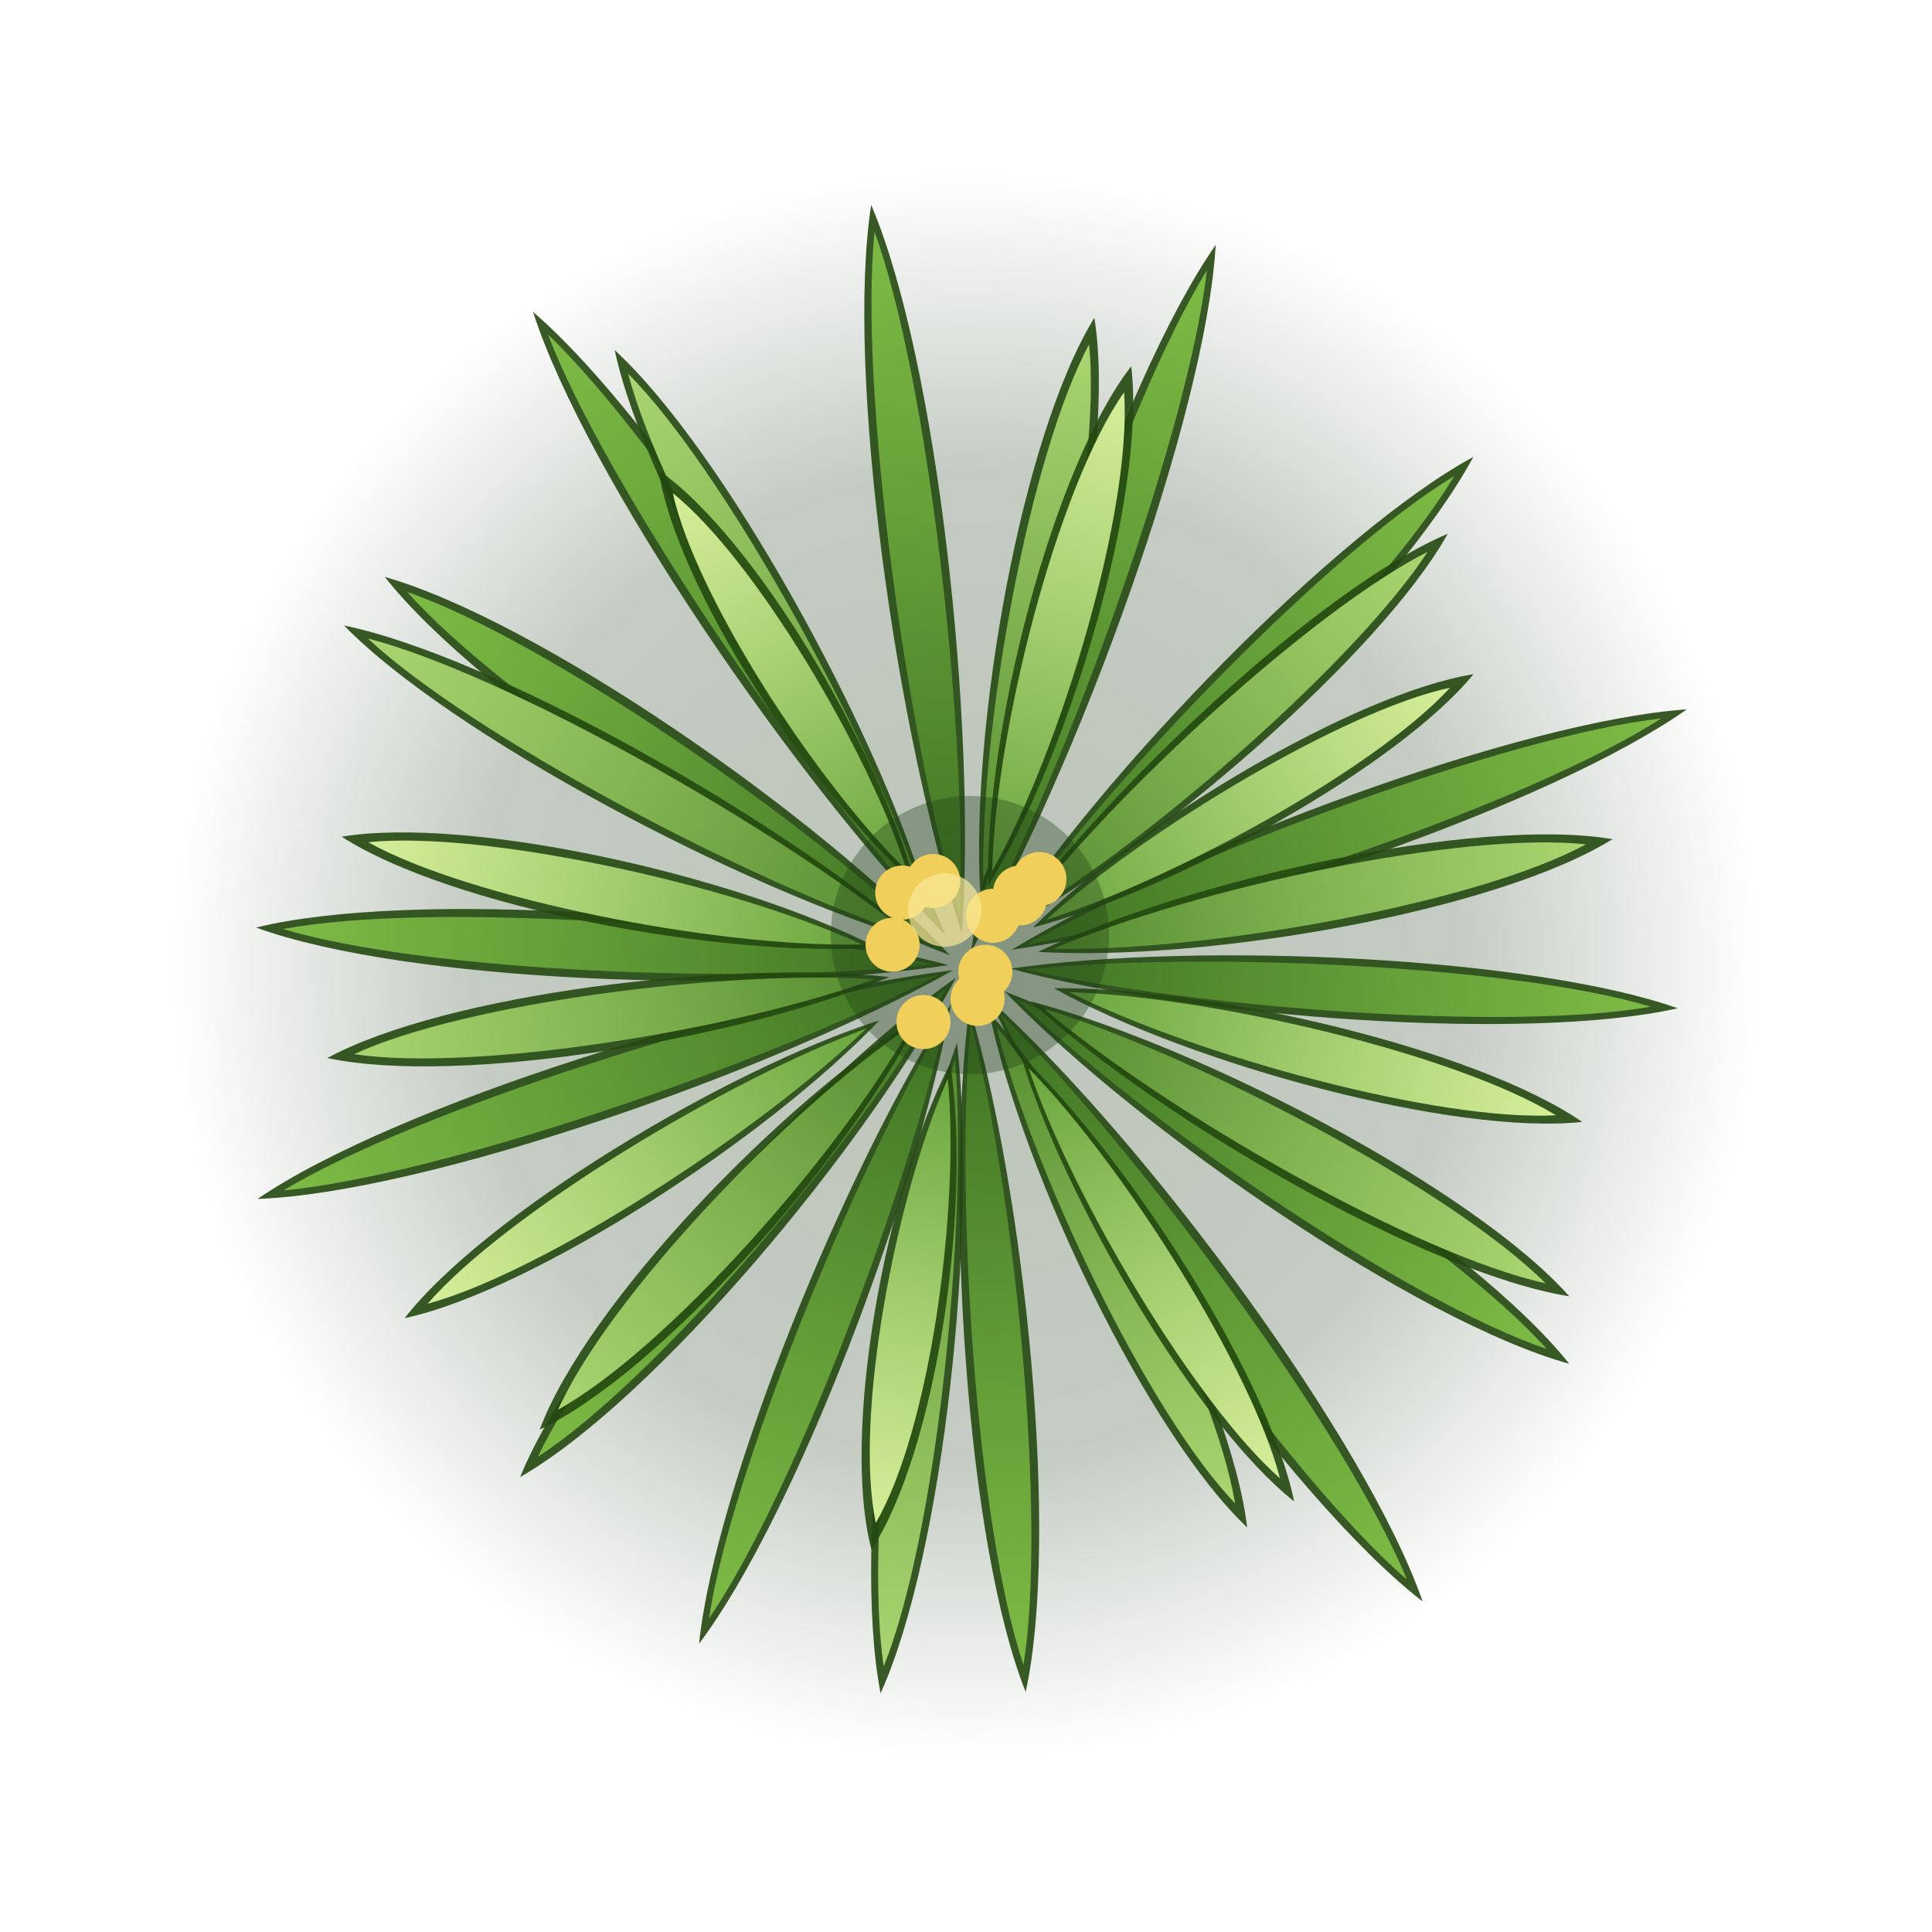
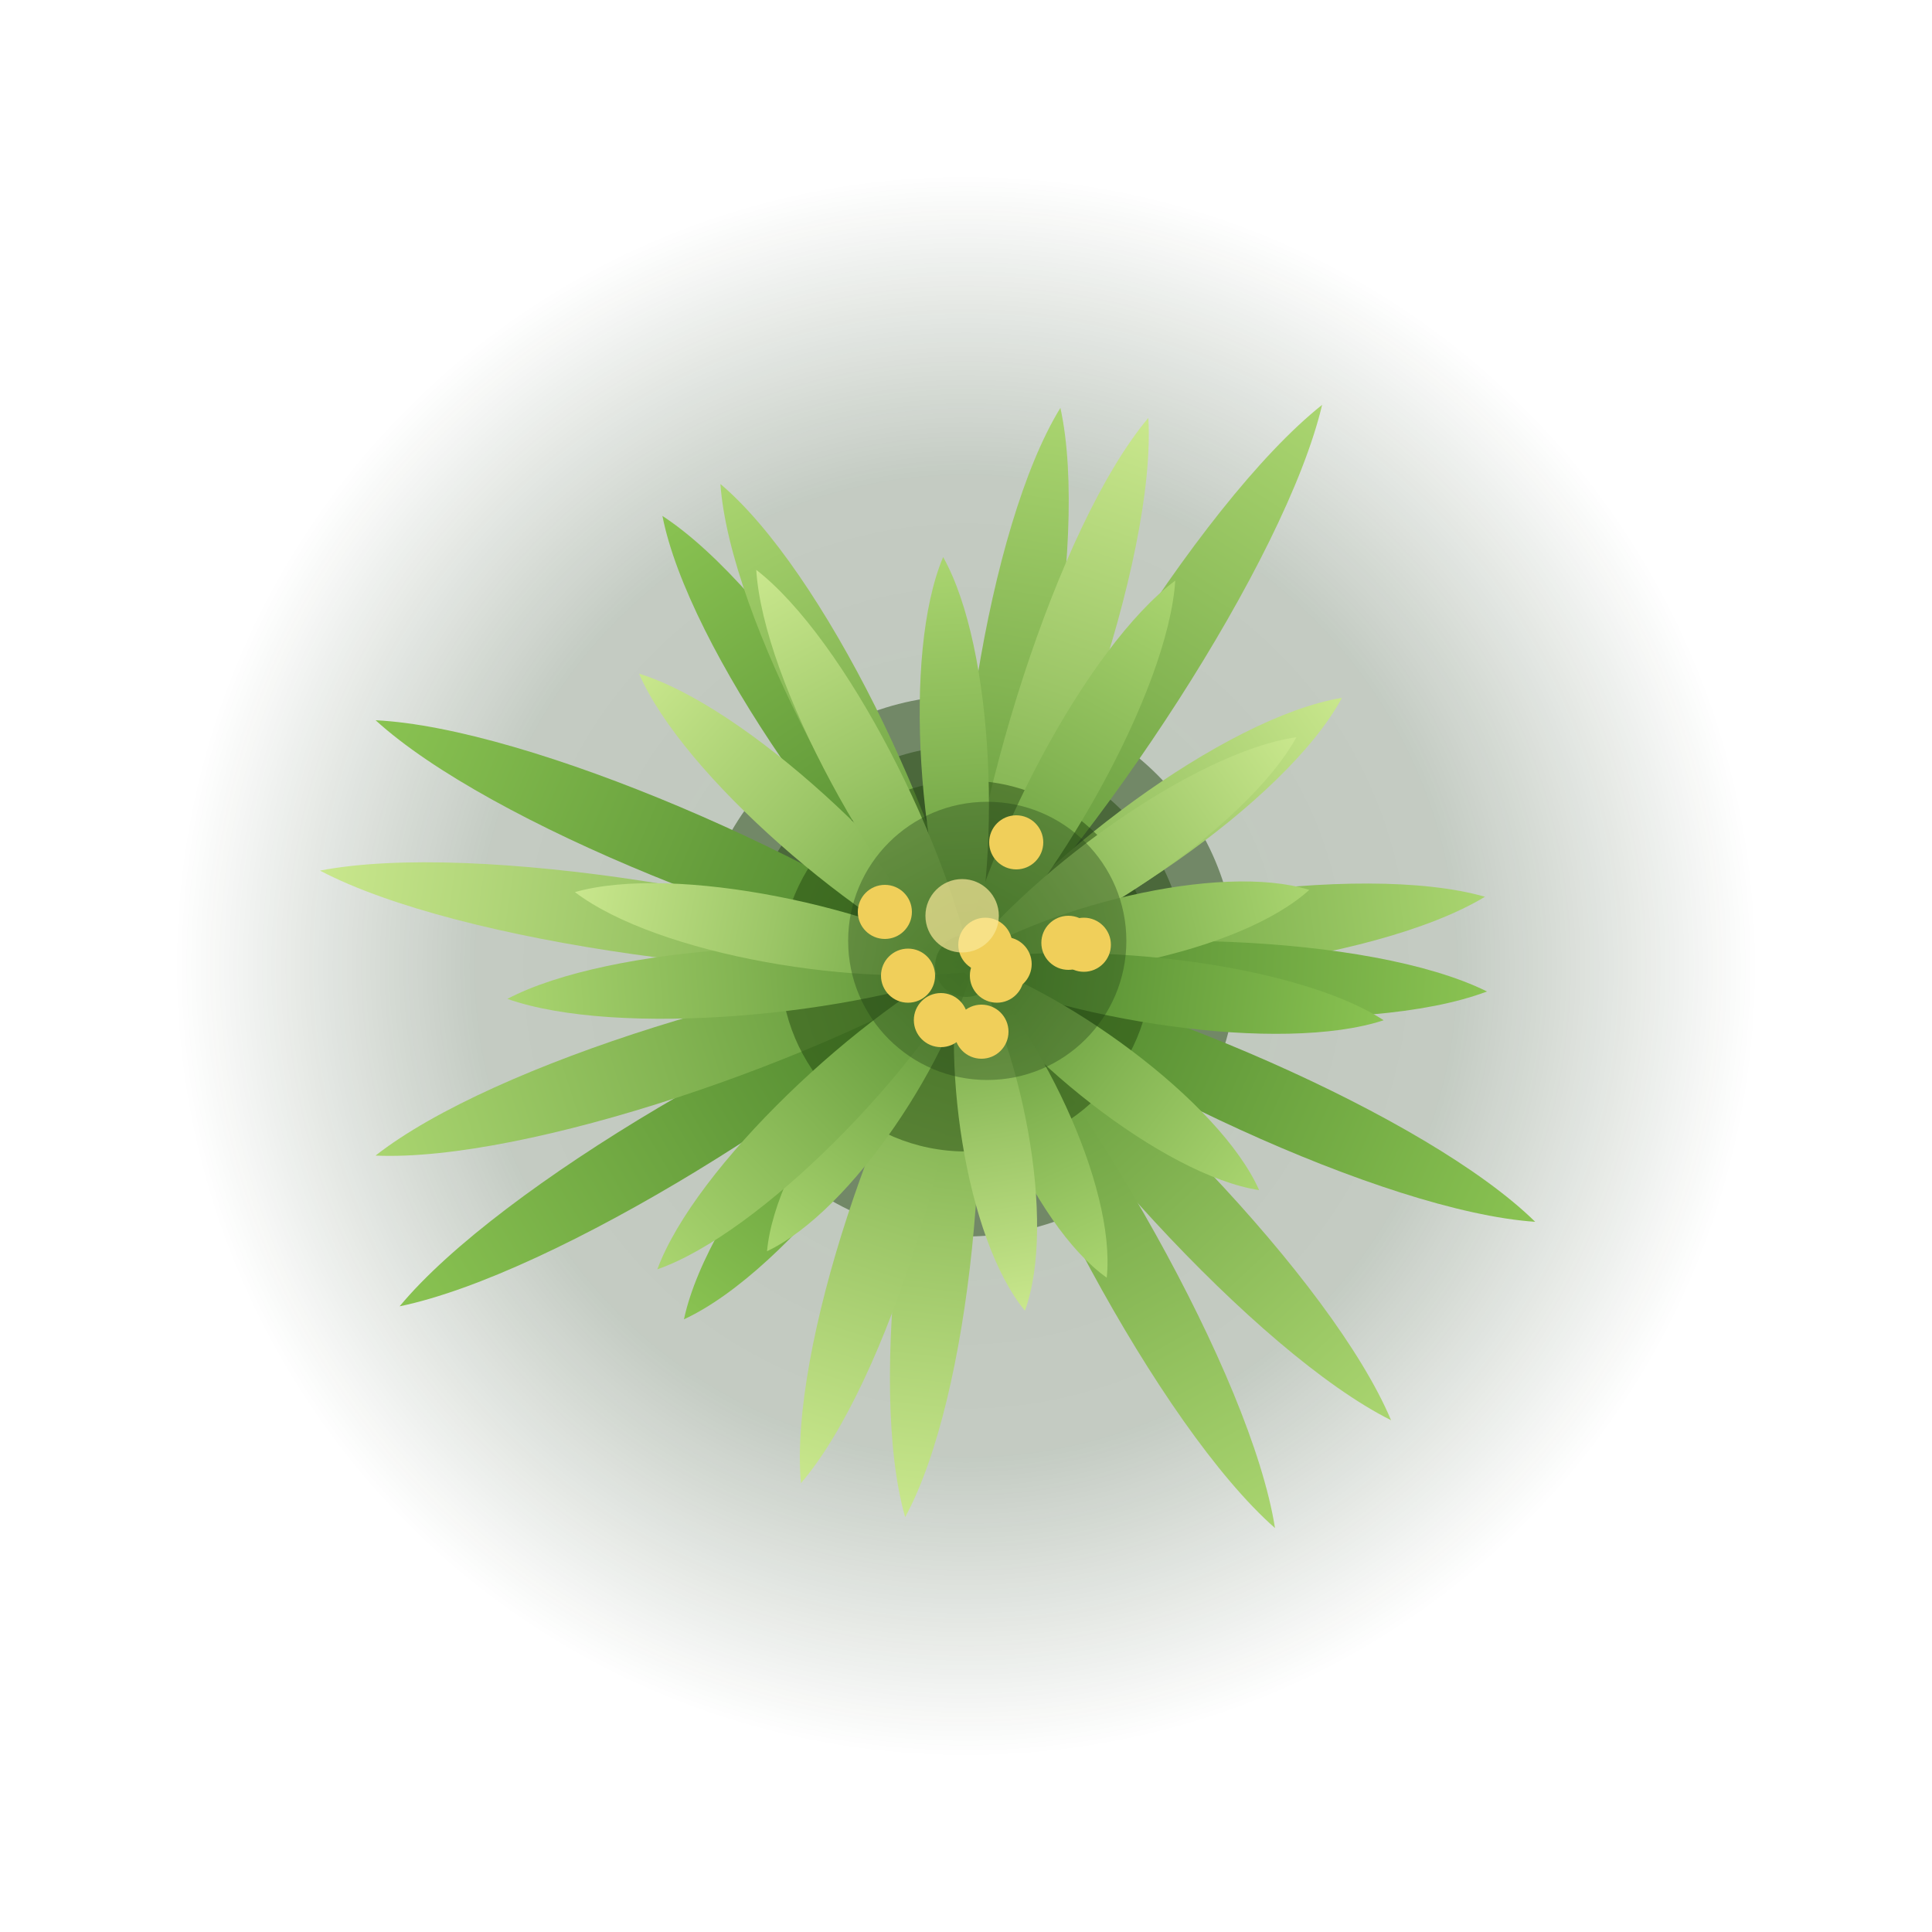
<svg xmlns="http://www.w3.org/2000/svg" viewBox="0 0 100 100">
  <defs>
    <radialGradient id="c4_shadow" cx="50%" cy="50%" r="50%">
      <stop offset="0%" stop-color="#12300d" stop-opacity="0.28" />
      <stop offset="62%" stop-color="#12300d" stop-opacity="0.25" />
      <stop offset="100%" stop-color="#12300d" stop-opacity="0" />
    </radialGradient>
    <linearGradient id="c4_r0" x1="0" y1="0" x2="0" y2="1">
-       <stop offset="0%" stop-color="#7dbb45" />
-       <stop offset="48%" stop-color="#619b36" />
-       <stop offset="100%" stop-color="#3f7423" />
+       <stop offset="0%" stop-color="#8ac352" />
+       <stop offset="48%" stop-color="#6ba33f" />
+       <stop offset="100%" stop-color="#457c27" />
    </linearGradient>
    <linearGradient id="c4_r1" x1="0" y1="0" x2="0" y2="1">
      <stop offset="0%" stop-color="#aad570" />
      <stop offset="48%" stop-color="#84b553" />
      <stop offset="100%" stop-color="#558d30" />
    </linearGradient>
    <linearGradient id="c4_r2" x1="0" y1="0" x2="0" y2="1">
-       <stop offset="0%" stop-color="#d6ef9a" />
-       <stop offset="48%" stop-color="#a5ce70" />
-       <stop offset="100%" stop-color="#6aa63d" />
+       <stop offset="0%" stop-color="#c9e78d" />
+       <stop offset="48%" stop-color="#9cc667" />
+       <stop offset="100%" stop-color="#649e39" />
    </linearGradient>
  </defs>
  <circle cx="50" cy="50" r="41.0" fill="url(#c4_shadow)" />
-   <g transform="rotate(352.9 50 50)">
-     <path d="M 50.0 10.3 C 52.4 18.7, 52.1 37.6, 50.0 48.3 C 47.9 37.6, 47.6 18.7, 50.0 10.3 Z" fill="#23480f" opacity="0.9" />
-     <path d="M 50.0 11.7 C 51.8 19.6, 51.6 37.5, 50.0 47.5 C 48.4 37.5, 48.2 19.6, 50.0 11.7 Z" fill="url(#c4_r0)" />
+   <circle cx="50" cy="50" r="11.4" fill="#23480f" opacity="0.5" />
+   <circle cx="50.0" cy="50.0" r="14.0" fill="#23480f" opacity="0.5" />
+   <g transform="rotate(9.6 50.0 50.0)">
+     <path d="M 50.0 20.7 C 52.7 27.4, 52.4 42.5, 50.0 51.0 C 47.6 42.5, 47.3 27.4, 50.0 20.7 Z" fill="url(#c4_r1)" />
  </g>
-   <g transform="rotate(379.1 50 50)">
-     <path d="M 50.0 10.5 C 52.4 19.0, 52.1 38.4, 50.0 49.2 C 47.9 38.4, 47.6 19.0, 50.0 10.5 Z" fill="#23480f" opacity="0.9" />
-     <path d="M 50.0 11.9 C 51.8 19.9, 51.6 38.2, 50.0 48.4 C 48.4 38.2, 48.2 19.9, 50.0 11.9 Z" fill="url(#c4_r0)" />
+   <g transform="rotate(18.4 50.0 50.0)">
+     <path d="M 50.0 20.1 C 52.7 26.9, 52.4 42.4, 50.0 51.0 C 47.6 42.4, 47.3 26.9, 50.0 20.1 Z" fill="url(#c4_r2)" />
  </g>
-   <g transform="rotate(404.9 50 50)">
-     <path d="M 50.0 12.8 C 52.3 20.5, 52.1 37.9, 50.0 47.6 C 47.9 37.9, 47.7 20.5, 50.0 12.8 Z" fill="#23480f" opacity="0.9" />
-     <path d="M 50.0 14.2 C 51.8 21.4, 51.6 37.7, 50.0 46.8 C 48.4 37.7, 48.2 21.4, 50.0 14.2 Z" fill="url(#c4_r0)" />
+   <g transform="rotate(32.4 50.0 50.0)">
+     <path d="M 50.0 15.6 C 52.7 23.4, 52.4 41.1, 50.0 51.0 C 47.6 41.1, 47.3 23.4, 50.0 15.6 Z" fill="url(#c4_r1)" />
  </g>
-   <g transform="rotate(430.4 50 50)">
-     <path d="M 50.0 10.4 C 52.3 18.6, 52.1 37.1, 50.0 47.5 C 47.9 37.1, 47.7 18.6, 50.0 10.4 Z" fill="#23480f" opacity="0.9" />
-     <path d="M 50.0 11.8 C 51.8 19.5, 51.6 36.9, 50.0 46.7 C 48.4 36.9, 48.2 19.5, 50.0 11.8 Z" fill="url(#c4_r0)" />
+   <g transform="rotate(54.5 50.0 50.0)">
+     <path d="M 50.0 26.1 C 52.7 31.6, 52.4 44.0, 50.0 51.0 C 47.6 44.0, 47.3 31.6, 50.0 26.1 Z" fill="url(#c4_r2)" />
  </g>
-   <g transform="rotate(453.4 50 50)">
-     <path d="M 50.0 13.1 C 52.2 20.7, 52.0 38.0, 50.0 47.7 C 48.0 38.0, 47.8 20.7, 50.0 13.1 Z" fill="#23480f" opacity="0.9" />
-     <path d="M 50.0 14.5 C 51.7 21.6, 51.5 37.8, 50.0 46.9 C 48.5 37.8, 48.3 21.6, 50.0 14.5 Z" fill="url(#c4_r0)" />
+   <g transform="rotate(82.4 50.0 50.0)">
+     <path d="M 50.0 22.9 C 52.7 29.1, 52.4 43.1, 50.0 51.0 C 47.6 43.1, 47.3 29.1, 50.0 22.9 Z" fill="url(#c4_r1)" />
  </g>
-   <g transform="rotate(483.4 50 50)">
-     <path d="M 50.0 12.6 C 52.5 20.3, 52.2 37.8, 50.0 47.6 C 47.8 37.8, 47.5 20.3, 50.0 12.6 Z" fill="#23480f" opacity="0.9" />
-     <path d="M 50.0 14.0 C 51.9 21.2, 51.7 37.6, 50.0 46.8 C 48.3 37.6, 48.1 21.2, 50.0 14.0 Z" fill="url(#c4_r0)" />
+   <g transform="rotate(92.8 50.0 50.0)">
+     <path d="M 50.0 23.0 C 52.7 29.2, 52.4 43.2, 50.0 51.0 C 47.6 43.2, 47.3 29.2, 50.0 23.0 Z" fill="url(#c4_r0)" />
  </g>
-   <g transform="rotate(504.3 50 50)">
-     <path d="M 50.0 9.5 C 52.5 17.9, 52.3 37.1, 50.0 47.8 C 47.7 37.1, 47.5 17.9, 50.0 9.5 Z" fill="#23480f" opacity="0.9" />
-     <path d="M 50.0 10.9 C 51.9 18.8, 51.7 36.9, 50.0 47.0 C 48.3 36.9, 48.1 18.8, 50.0 10.9 Z" fill="url(#c4_r0)" />
+   <g transform="rotate(114.2 50.0 50.0)">
+     <path d="M 50.0 17.7 C 52.7 25.0, 52.4 41.7, 50.0 51.0 C 47.6 41.7, 47.3 25.0, 50.0 17.7 Z" fill="url(#c4_r0)" />
  </g>
-   <g transform="rotate(535.3 50 50)">
-     <path d="M 50.0 12.3 C 52.4 20.1, 52.1 37.9, 50.0 47.9 C 47.9 37.9, 47.6 20.1, 50.0 12.3 Z" fill="#23480f" opacity="0.9" />
-     <path d="M 50.0 13.7 C 51.8 21.0, 51.6 37.7, 50.0 47.1 C 48.4 37.7, 48.2 21.0, 50.0 13.7 Z" fill="url(#c4_r0)" />
+   <g transform="rotate(136.9 50.0 50.0)">
+     <path d="M 50.0 17.8 C 52.7 25.1, 52.4 41.7, 50.0 51.0 C 47.6 41.7, 47.3 25.1, 50.0 17.8 Z" fill="url(#c4_r1)" />
  </g>
-   <g transform="rotate(561.5 50 50)">
-     <path d="M 50.0 12.3 C 52.2 20.2, 52.0 38.0, 50.0 47.9 C 48.0 38.0, 47.8 20.2, 50.0 12.3 Z" fill="#23480f" opacity="0.9" />
-     <path d="M 50.0 13.7 C 51.7 21.1, 51.5 37.8, 50.0 47.1 C 48.5 37.8, 48.3 21.1, 50.0 13.7 Z" fill="url(#c4_r0)" />
+   <g transform="rotate(151.2 50.0 50.0)">
+     <path d="M 50.0 16.8 C 52.7 24.3, 52.4 41.4, 50.0 51.0 C 47.6 41.4, 47.3 24.3, 50.0 16.8 Z" fill="url(#c4_r1)" />
  </g>
-   <g transform="rotate(581.1 50 50)">
-     <path d="M 50.0 14.9 C 52.6 22.4, 52.3 39.6, 50.0 49.2 C 47.7 39.6, 47.4 22.4, 50.0 14.9 Z" fill="#23480f" opacity="0.9" />
-     <path d="M 50.0 16.3 C 52.0 23.3, 51.8 39.4, 50.0 48.4 C 48.2 39.4, 48.0 23.3, 50.0 16.3 Z" fill="url(#c4_r0)" />
+   <g transform="rotate(186.3 50.0 50.0)">
+     <path d="M 50.0 21.3 C 52.7 27.9, 52.4 42.7, 50.0 51.0 C 47.6 42.7, 47.3 27.9, 50.0 21.3 Z" fill="url(#c4_r2)" />
  </g>
-   <g transform="rotate(611.8 50 50)">
-     <path d="M 50.0 11.4 C 52.4 19.7, 52.1 38.7, 50.0 49.3 C 47.9 38.7, 47.6 19.7, 50.0 11.4 Z" fill="#23480f" opacity="0.9" />
-     <path d="M 50.0 12.8 C 51.8 20.7, 51.6 38.5, 50.0 48.5 C 48.4 38.5, 48.2 20.7, 50.0 12.8 Z" fill="url(#c4_r0)" />
+   <g transform="rotate(197.7 50.0 50.0)">
+     <path d="M 50.0 21.9 C 52.7 28.3, 52.4 42.8, 50.0 51.0 C 47.6 42.8, 47.3 28.3, 50.0 21.9 Z" fill="url(#c4_r2)" />
  </g>
-   <g transform="rotate(633.1 50 50)">
-     <path d="M 50.0 13.2 C 52.4 21.1, 52.1 39.0, 50.0 49.1 C 47.9 39.0, 47.6 21.1, 50.0 13.2 Z" fill="#23480f" opacity="0.9" />
-     <path d="M 50.0 14.6 C 51.8 22.0, 51.6 38.8, 50.0 48.3 C 48.4 38.8, 48.2 22.0, 50.0 14.6 Z" fill="url(#c4_r0)" />
+   <g transform="rotate(218.6 50.0 50.0)">
+     <path d="M 50.0 26.6 C 52.7 32.0, 52.4 44.2, 50.0 51.0 C 47.6 44.2, 47.3 32.0, 50.0 26.6 Z" fill="url(#c4_r0)" />
  </g>
-   <g transform="rotate(663.8 50 50)">
-     <path d="M 50.0 13.8 C 52.5 21.5, 52.3 39.1, 50.0 49.0 C 47.7 39.1, 47.5 21.5, 50.0 13.8 Z" fill="#23480f" opacity="0.9" />
-     <path d="M 50.0 15.2 C 51.9 22.4, 51.7 39.0, 50.0 48.2 C 48.3 39.0, 48.1 22.4, 50.0 15.2 Z" fill="url(#c4_r0)" />
+   <g transform="rotate(239.0 50.0 50.0)">
+     <path d="M 50.0 15.8 C 52.7 23.5, 52.4 41.1, 50.0 51.0 C 47.6 41.1, 47.3 23.5, 50.0 15.8 Z" fill="url(#c4_r0)" />
  </g>
-   <g transform="rotate(686.5 50 50)">
-     <path d="M 50.0 9.4 C 52.4 17.9, 52.1 37.2, 50.0 48.1 C 47.9 37.2, 47.6 17.9, 50.0 9.4 Z" fill="#23480f" opacity="0.9" />
-     <path d="M 50.0 10.8 C 51.8 18.8, 51.6 37.1, 50.0 47.3 C 48.4 37.1, 48.2 18.8, 50.0 10.8 Z" fill="url(#c4_r0)" />
+   <g transform="rotate(252.2 50.0 50.0)">
+     <path d="M 50.0 17.9 C 52.7 25.2, 52.4 41.7, 50.0 51.0 C 47.6 41.7, 47.3 25.2, 50.0 17.9 Z" fill="url(#c4_r1)" />
  </g>
-   <g transform="rotate(78.9 50 50)">
-     <path d="M 50.0 15.9 C 52.5 22.5, 52.2 37.7, 50.0 46.2 C 47.8 37.7, 47.5 22.5, 50.0 15.9 Z" fill="#23480f" opacity="0.9" />
-     <path d="M 50.0 17.3 C 51.9 23.4, 51.7 37.5, 50.0 45.4 C 48.3 37.5, 48.1 23.4, 50.0 17.3 Z" fill="url(#c4_r1)" />
+   <g transform="rotate(278.4 50.0 50.0)">
+     <path d="M 50.0 16.2 C 52.7 23.9, 52.4 41.3, 50.0 51.0 C 47.6 41.3, 47.3 23.9, 50.0 16.2 Z" fill="url(#c4_r2)" />
  </g>
-   <g transform="rotate(118.7 50 50)">
-     <path d="M 50.0 14.4 C 52.5 21.4, 52.2 37.3, 50.0 46.2 C 47.8 37.3, 47.5 21.4, 50.0 14.4 Z" fill="#23480f" opacity="0.9" />
-     <path d="M 50.0 15.8 C 51.9 22.3, 51.7 37.1, 50.0 45.4 C 48.3 37.1, 48.1 22.3, 50.0 15.8 Z" fill="url(#c4_r1)" />
+   <g transform="rotate(292.6 50.0 50.0)">
+     <path d="M 50.0 16.9 C 52.7 24.4, 52.4 41.5, 50.0 51.0 C 47.6 41.5, 47.3 24.4, 50.0 16.9 Z" fill="url(#c4_r0)" />
  </g>
-   <g transform="rotate(153.4 50 50)">
-     <path d="M 50.0 17.5 C 52.4 24.1, 52.2 39.0, 50.0 47.3 C 47.8 39.0, 47.6 24.1, 50.0 17.5 Z" fill="#23480f" opacity="0.9" />
-     <path d="M 50.0 18.9 C 51.9 25.0, 51.7 38.8, 50.0 46.5 C 48.3 38.8, 48.1 25.0, 50.0 18.9 Z" fill="url(#c4_r1)" />
+   <g transform="rotate(326.0 50.0 50.0)">
+     <path d="M 50.0 21.9 C 52.7 28.3, 52.4 42.9, 50.0 51.0 C 47.6 42.9, 47.3 28.3, 50.0 21.9 Z" fill="url(#c4_r0)" />
  </g>
-   <g transform="rotate(186.7 50 50)">
-     <path d="M 50.0 12.1 C 52.4 19.6, 52.2 36.5, 50.0 46.0 C 47.8 36.5, 47.6 19.6, 50.0 12.1 Z" fill="#23480f" opacity="0.9" />
-     <path d="M 50.0 13.5 C 51.9 20.5, 51.7 36.3, 50.0 45.2 C 48.3 36.3, 48.1 20.5, 50.0 13.5 Z" fill="url(#c4_r1)" />
+   <g transform="rotate(333.0 50.0 50.0)">
+     <path d="M 50.0 22.0 C 52.7 28.4, 52.4 42.9, 50.0 51.0 C 47.6 42.9, 47.3 28.4, 50.0 22.0 Z" fill="url(#c4_r1)" />
  </g>
-   <g transform="rotate(222.6 50 50)">
-     <path d="M 50.0 17.4 C 52.6 23.8, 52.3 38.4, 50.0 46.6 C 47.7 38.4, 47.4 23.8, 50.0 17.4 Z" fill="#23480f" opacity="0.9" />
-     <path d="M 50.0 18.8 C 52.0 24.8, 51.8 38.2, 50.0 45.8 C 48.2 38.2, 48.0 24.8, 50.0 18.8 Z" fill="url(#c4_r1)" />
+   <circle cx="50.0" cy="50.0" r="1.6" fill="#558d30" opacity="0.8" />
+   <circle cx="50.0" cy="50.0" r="9.6" fill="#23480f" opacity="0.5" />
+   <g transform="rotate(-3.2 50.0 50.0)">
+     <path d="M 50.0 28.8 C 52.4 33.7, 52.2 44.8, 50.0 51.0 C 47.8 44.8, 47.6 33.7, 50.0 28.8 Z" fill="url(#c4_r1)" />
  </g>
-   <g transform="rotate(261.8 50 50)">
-     <path d="M 50.0 16.6 C 52.4 23.1, 52.1 37.8, 50.0 46.0 C 47.9 37.8, 47.6 23.1, 50.0 16.6 Z" fill="#23480f" opacity="0.9" />
-     <path d="M 50.0 18.0 C 51.8 24.0, 51.6 37.6, 50.0 45.2 C 48.4 37.6, 48.2 24.0, 50.0 18.0 Z" fill="url(#c4_r1)" />
+   <g transform="rotate(28.5 50.0 50.0)">
+     <path d="M 50.0 27.3 C 52.4 32.5, 52.2 44.4, 50.0 51.0 C 47.8 44.4, 47.6 32.5, 50.0 27.3 Z" fill="url(#c4_r1)" />
  </g>
-   <g transform="rotate(298.7 50 50)">
-     <path d="M 50.0 13.3 C 52.3 20.8, 52.1 37.9, 50.0 47.5 C 47.9 37.9, 47.7 20.8, 50.0 13.3 Z" fill="#23480f" opacity="0.9" />
-     <path d="M 50.0 14.7 C 51.8 21.8, 51.6 37.8, 50.0 46.7 C 48.4 37.8, 48.2 21.8, 50.0 14.7 Z" fill="url(#c4_r1)" />
+   <g transform="rotate(55.3 50.0 50.0)">
+     <path d="M 50.0 29.2 C 52.4 34.0, 52.2 44.9, 50.0 51.0 C 47.8 44.9, 47.6 34.0, 50.0 29.2 Z" fill="url(#c4_r2)" />
  </g>
-   <g transform="rotate(330.3 50 50)">
-     <path d="M 50.0 13.3 C 52.3 20.5, 52.1 36.8, 50.0 45.9 C 47.9 36.8, 47.7 20.5, 50.0 13.3 Z" fill="#23480f" opacity="0.9" />
-     <path d="M 50.0 14.7 C 51.8 21.4, 51.6 36.6, 50.0 45.1 C 48.4 36.6, 48.2 21.4, 50.0 14.7 Z" fill="url(#c4_r1)" />
+   <g transform="rotate(77.5 50.0 50.0)">
+     <path d="M 50.0 31.8 C 52.4 36.0, 52.2 45.6, 50.0 51.0 C 47.8 45.6, 47.6 36.0, 50.0 31.8 Z" fill="url(#c4_r1)" />
  </g>
-   <g transform="rotate(371.2 50 50)">
-     <path d="M 50.0 15.8 C 52.5 22.5, 52.2 37.7, 50.0 46.2 C 47.8 37.7, 47.5 22.5, 50.0 15.8 Z" fill="#23480f" opacity="0.9" />
-     <path d="M 50.0 17.2 C 51.9 23.4, 51.7 37.5, 50.0 45.4 C 48.3 37.5, 48.1 23.4, 50.0 17.2 Z" fill="url(#c4_r1)" />
+   <g transform="rotate(97.4 50.0 50.0)">
+     <path d="M 50.0 28.2 C 52.4 33.2, 52.2 44.6, 50.0 51.0 C 47.8 44.6, 47.6 33.2, 50.0 28.2 Z" fill="url(#c4_r0)" />
  </g>
-   <g transform="rotate(408.1 50 50)">
-     <path d="M 50.0 16.5 C 52.3 23.2, 52.0 38.6, 50.0 47.2 C 48.0 38.6, 47.7 23.2, 50.0 16.5 Z" fill="#23480f" opacity="0.9" />
-     <path d="M 50.0 17.9 C 51.7 24.2, 51.6 38.4, 50.0 46.4 C 48.4 38.4, 48.3 24.2, 50.0 17.9 Z" fill="url(#c4_r1)" />
+   <g transform="rotate(127.4 50.0 50.0)">
+     <path d="M 50.0 30.9 C 52.4 35.3, 52.2 45.4, 50.0 51.0 C 47.8 45.4, 47.6 35.3, 50.0 30.9 Z" fill="url(#c4_r1)" />
  </g>
-   <g transform="rotate(281.7 50 50)">
-     <path d="M 50.0 17.0 C 52.4 23.2, 52.2 37.4, 50.0 45.3 C 47.8 37.4, 47.6 23.2, 50.0 17.0 Z" fill="#23480f" opacity="0.9" />
-     <path d="M 50.0 18.4 C 51.8 24.1, 51.7 37.2, 50.0 44.5 C 48.3 37.2, 48.2 24.1, 50.0 18.4 Z" fill="url(#c4_r2)" />
+   <g transform="rotate(155.7 50.0 50.0)">
+     <path d="M 50.0 32.3 C 52.4 36.4, 52.2 45.8, 50.0 51.0 C 47.8 45.8, 47.6 36.4, 50.0 32.3 Z" fill="url(#c4_r1)" />
  </g>
-   <g transform="rotate(328.2 50 50)">
-     <path d="M 50.0 19.8 C 52.4 25.4, 52.1 38.0, 50.0 45.0 C 47.9 38.0, 47.6 25.4, 50.0 19.8 Z" fill="#23480f" opacity="0.9" />
-     <path d="M 50.0 21.2 C 51.8 26.3, 51.6 37.8, 50.0 44.2 C 48.4 37.8, 48.2 26.3, 50.0 21.2 Z" fill="url(#c4_r2)" />
+   <g transform="rotate(170.3 50.0 50.0)">
+     <path d="M 50.0 31.9 C 52.4 36.1, 52.2 45.6, 50.0 51.0 C 47.8 45.6, 47.6 36.1, 50.0 31.9 Z" fill="url(#c4_r2)" />
  </g>
-   <g transform="rotate(375.4 50 50)">
-     <path d="M 50.0 17.8 C 52.5 23.9, 52.3 37.9, 50.0 45.7 C 47.7 37.9, 47.5 23.9, 50.0 17.8 Z" fill="#23480f" opacity="0.9" />
-     <path d="M 50.0 19.2 C 52.0 24.8, 51.8 37.7, 50.0 44.9 C 48.2 37.7, 48.0 24.8, 50.0 19.2 Z" fill="url(#c4_r2)" />
+   <g transform="rotate(214.9 50.0 50.0)">
+     <path d="M 50.0 32.0 C 52.4 36.2, 52.2 45.7, 50.0 51.0 C 47.8 45.7, 47.6 36.2, 50.0 32.0 Z" fill="url(#c4_r1)" />
  </g>
-   <g transform="rotate(420.1 50 50)">
-     <path d="M 50.0 19.7 C 52.2 25.5, 52.0 38.6, 50.0 46.0 C 48.0 38.6, 47.8 25.5, 50.0 19.7 Z" fill="#23480f" opacity="0.9" />
-     <path d="M 50.0 21.1 C 51.7 26.4, 51.5 38.4, 50.0 45.2 C 48.5 38.4, 48.3 26.4, 50.0 21.1 Z" fill="url(#c4_r2)" />
+   <g transform="rotate(225.5 50.0 50.0)">
+     <path d="M 50.0 27.6 C 52.4 32.7, 52.2 44.4, 50.0 51.0 C 47.8 44.4, 47.6 32.7, 50.0 27.6 Z" fill="url(#c4_r1)" />
  </g>
-   <g transform="rotate(464.2 50 50)">
-     <path d="M 50.0 17.1 C 52.3 23.3, 52.1 37.4, 50.0 45.3 C 47.9 37.4, 47.7 23.3, 50.0 17.1 Z" fill="#23480f" opacity="0.9" />
-     <path d="M 50.0 18.5 C 51.8 24.3, 51.6 37.2, 50.0 44.5 C 48.4 37.2, 48.2 24.3, 50.0 18.5 Z" fill="url(#c4_r2)" />
+   <g transform="rotate(265.9 50.0 50.0)">
+     <path d="M 50.0 26.2 C 52.4 31.7, 52.2 44.1, 50.0 51.0 C 47.8 44.1, 47.6 31.7, 50.0 26.2 Z" fill="url(#c4_r1)" />
  </g>
-   <g transform="rotate(508.5 50 50)">
-     <path d="M 50.0 17.5 C 52.2 23.5, 52.0 37.0, 50.0 44.6 C 48.0 37.0, 47.8 23.5, 50.0 17.5 Z" fill="#23480f" opacity="0.9" />
-     <path d="M 50.0 18.9 C 51.7 24.4, 51.6 36.8, 50.0 43.8 C 48.4 36.8, 48.3 24.4, 50.0 18.9 Z" fill="url(#c4_r2)" />
+   <g transform="rotate(280.7 50.0 50.0)">
+     <path d="M 50.0 29.4 C 52.4 34.2, 52.2 45.0, 50.0 51.0 C 47.8 45.0, 47.6 34.2, 50.0 29.4 Z" fill="url(#c4_r2)" />
  </g>
-   <g transform="rotate(549.2 50 50)">
-     <path d="M 50.0 19.4 C 52.5 25.0, 52.3 37.8, 50.0 44.9 C 47.7 37.8, 47.5 25.0, 50.0 19.4 Z" fill="#23480f" opacity="0.9" />
-     <path d="M 50.0 20.8 C 52.0 26.0, 51.7 37.6, 50.0 44.1 C 48.3 37.6, 48.0 26.0, 50.0 20.8 Z" fill="url(#c4_r2)" />
+   <g transform="rotate(311.8 50.0 50.0)">
+     <path d="M 50.0 27.3 C 52.4 32.5, 52.2 44.4, 50.0 51.0 C 47.8 44.4, 47.6 32.5, 50.0 27.3 Z" fill="url(#c4_r2)" />
  </g>
-   <g transform="rotate(597.9 50 50)">
-     <path d="M 50.0 15.7 C 52.3 22.0, 52.1 36.5, 50.0 44.7 C 47.9 36.5, 47.7 22.0, 50.0 15.7 Z" fill="#23480f" opacity="0.9" />
-     <path d="M 50.0 17.1 C 51.8 23.0, 51.6 36.4, 50.0 43.9 C 48.4 36.4, 48.2 23.0, 50.0 17.1 Z" fill="url(#c4_r2)" />
+   <g transform="rotate(332.1 50.0 50.0)">
+     <path d="M 50.0 26.8 C 52.4 32.1, 52.2 44.2, 50.0 51.0 C 47.8 44.2, 47.6 32.1, 50.0 26.8 Z" fill="url(#c4_r2)" />
  </g>
-   <circle cx="50.2" cy="48.4" r="7.2" fill="#1c3d14" opacity="0.35" />
-   <circle cx="47.8" cy="52.9" r="1.4" fill="#f0cf5a" />
-   <circle cx="50.6" cy="51.7" r="1.4" fill="#f0cf5a" />
-   <circle cx="51.4" cy="47.4" r="1.4" fill="#f0cf5a" />
-   <circle cx="53.8" cy="45.5" r="1.4" fill="#f0cf5a" />
-   <circle cx="51.0" cy="50.3" r="1.4" fill="#f0cf5a" />
-   <circle cx="52.8" cy="46.5" r="1.4" fill="#f0cf5a" />
-   <circle cx="46.2" cy="48.9" r="1.4" fill="#f0cf5a" />
-   <circle cx="46.7" cy="46.2" r="1.4" fill="#f0cf5a" />
-   <circle cx="48.3" cy="45.6" r="1.4" fill="#f0cf5a" />
-   <circle cx="52.8" cy="46.2" r="1.4" fill="#f0cf5a" />
-   <circle cx="48.9" cy="47.1" r="1.9" fill="#fae89a" opacity="0.7" />
+   <circle cx="50.0" cy="50.0" r="1.6" fill="#558d30" opacity="0.8" />
+   <circle cx="51.1" cy="48.7" r="7.2" fill="#1c3d14" opacity="0.35" />
+   <circle cx="51.6" cy="50.5" r="1.4" fill="#f0cf5a" />
+   <circle cx="45.8" cy="47.2" r="1.4" fill="#f0cf5a" />
+   <circle cx="51.0" cy="48.9" r="1.4" fill="#f0cf5a" />
+   <circle cx="52.0" cy="49.9" r="1.4" fill="#f0cf5a" />
+   <circle cx="56.1" cy="48.9" r="1.4" fill="#f0cf5a" />
+   <circle cx="50.8" cy="53.4" r="1.4" fill="#f0cf5a" />
+   <circle cx="47.0" cy="50.5" r="1.4" fill="#f0cf5a" />
+   <circle cx="52.6" cy="43.6" r="1.4" fill="#f0cf5a" />
+   <circle cx="48.7" cy="52.8" r="1.4" fill="#f0cf5a" />
+   <circle cx="55.3" cy="48.8" r="1.4" fill="#f0cf5a" />
+   <circle cx="49.8" cy="47.4" r="1.9" fill="#fae89a" opacity="0.7" />
</svg>
